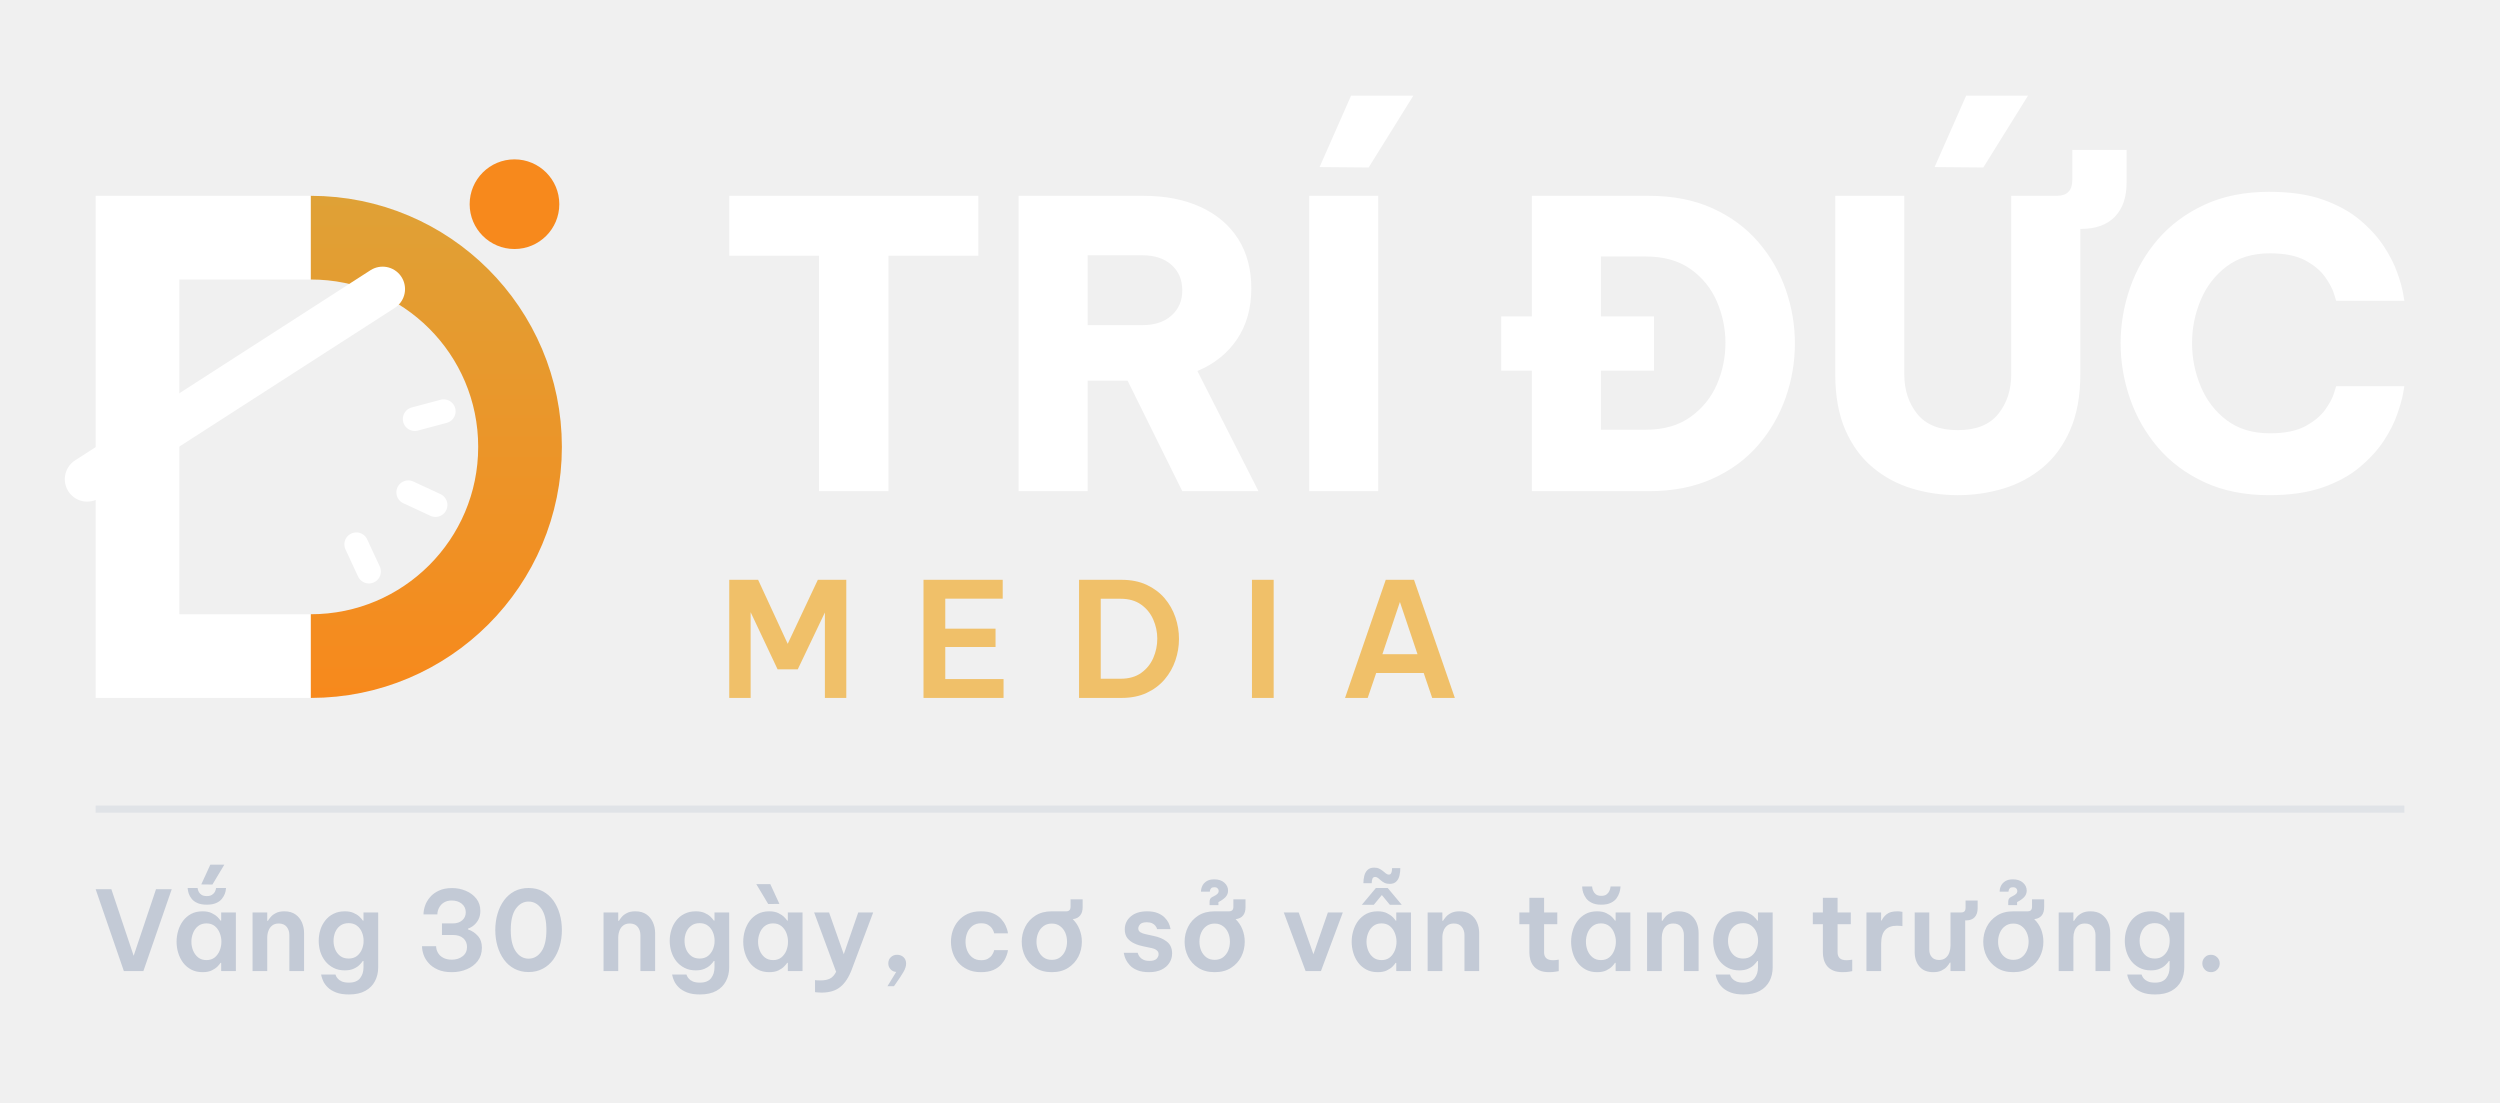
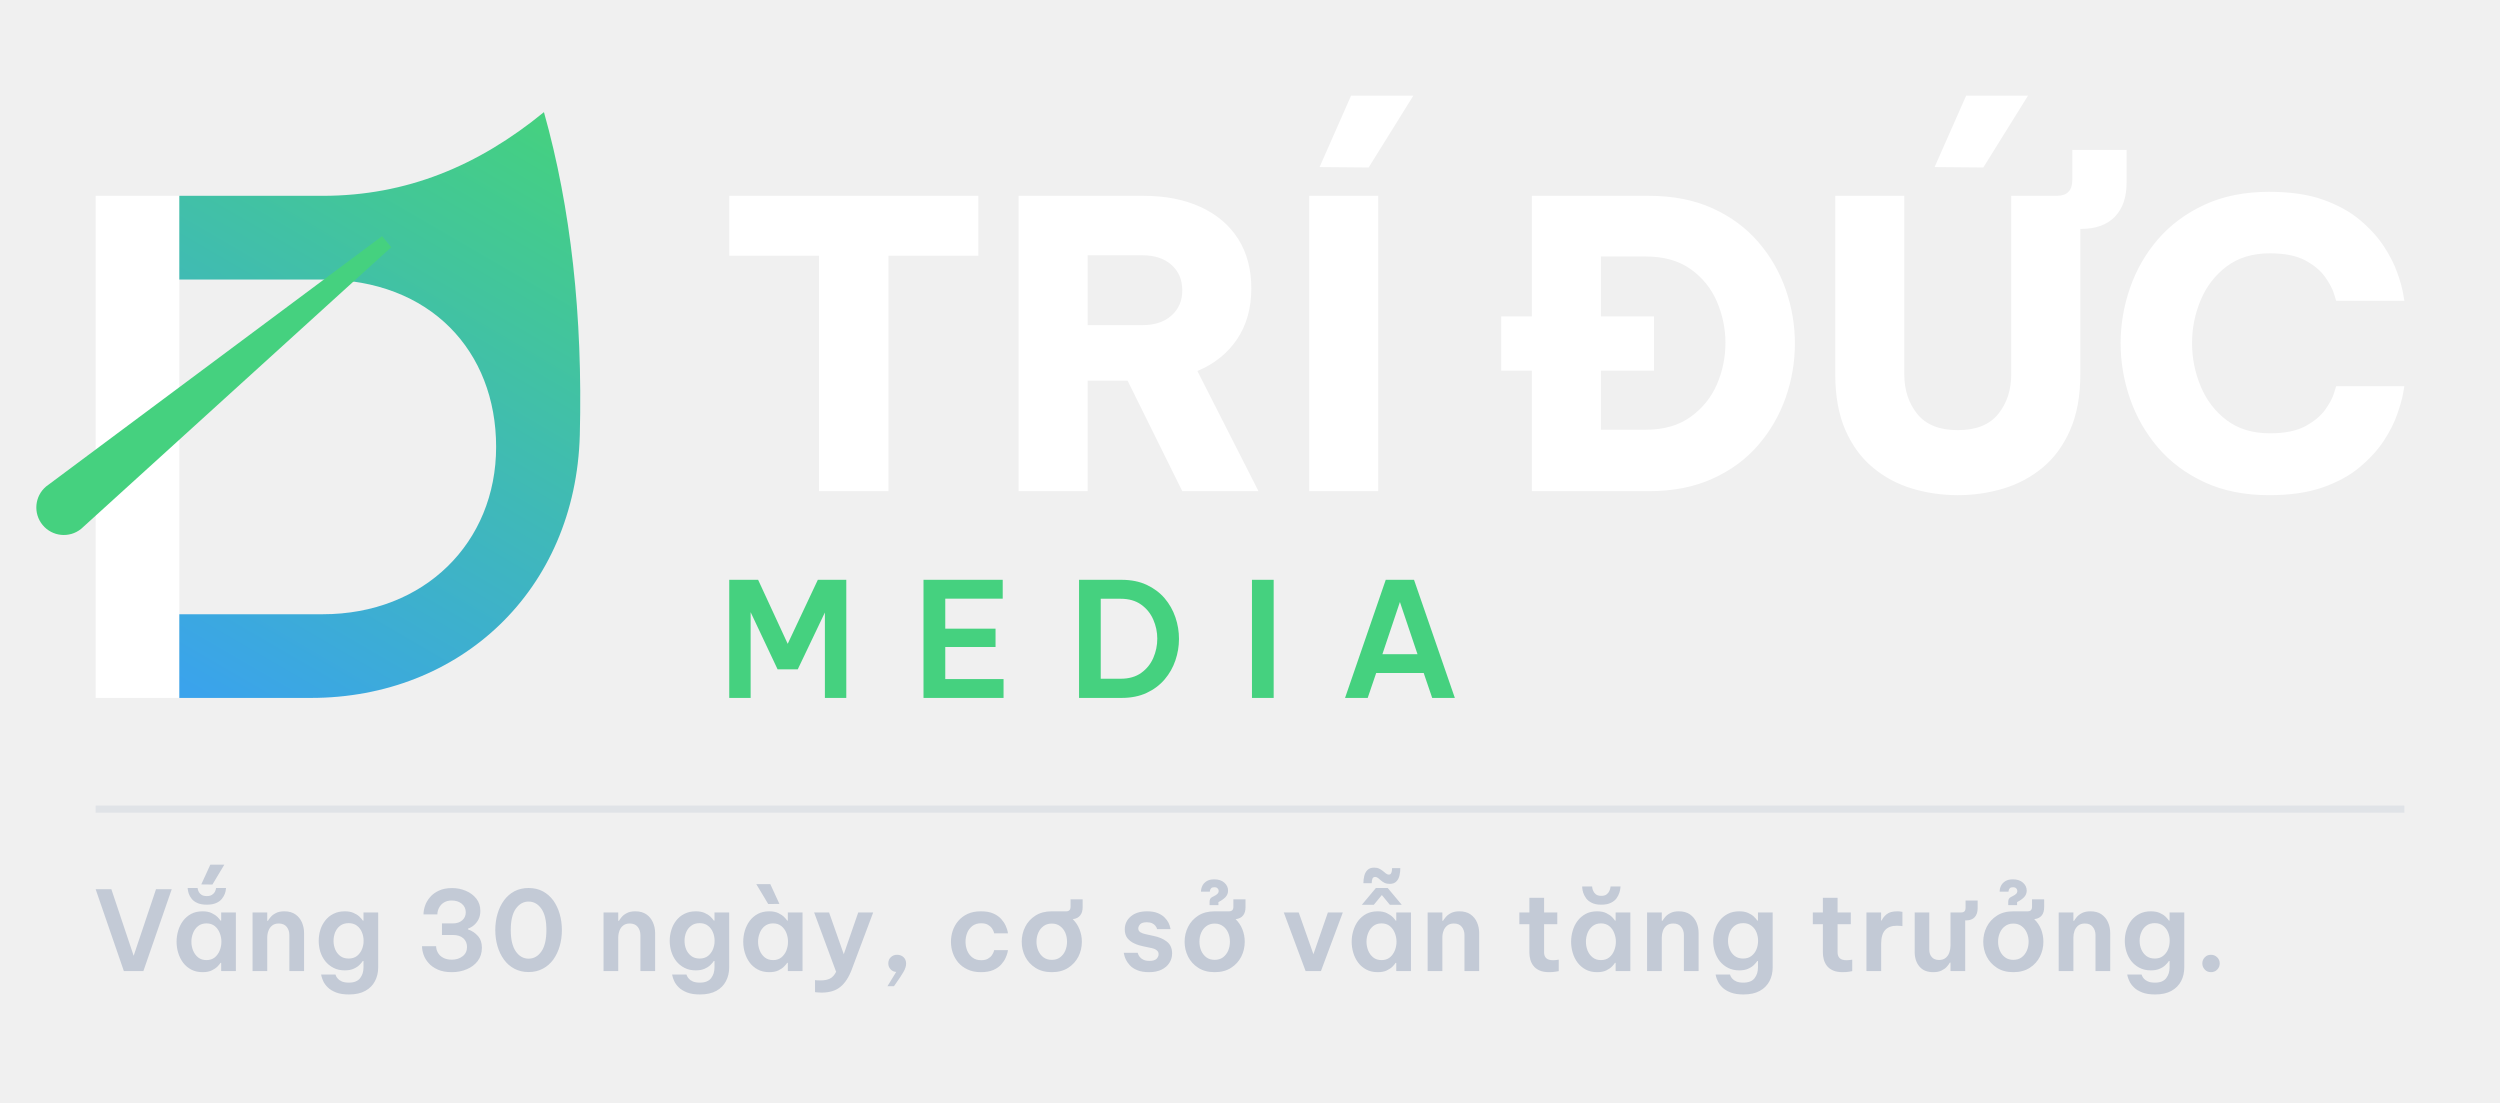
<svg xmlns="http://www.w3.org/2000/svg" viewBox="6 -14.76 418.24 184.45" role="img" aria-label="Trí Đức Media">
  <defs>
-     <linearGradient id="ht-reverse-g" gradientUnits="userSpaceOnUse" x1="0" y1="18" x2="0" y2="102">
-       <stop offset="0" stop-color="#DFA136" />
-       <stop offset="1" stop-color="#F7891C" />
+     <linearGradient id="ht-reverse-g" gradientUnits="userSpaceOnUse" x1="40" y1="102" x2="97" y2="4">
+       <stop offset="0" stop-color="#3AA3EC" />
+       <stop offset="1" stop-color="#45D17F" />
    </linearGradient>
  </defs>
-   <path fill="#FFFFFF" d="M22 18H58V32H36V88H58V102H22Z" />
-   <path fill="none" stroke="url(#ht-reverse-g)" stroke-width="14" d="M58 25A35 35 0 0 1 58 95" />
-   <path fill="none" stroke="#FFFFFF" stroke-width="4" stroke-linecap="round" d="M75.39 55.34L80.22 54.05M74.31 67.61L78.85 69.72M65.61 76.31L67.72 80.85" />
-   <path fill="none" stroke="#FFFFFF" stroke-width="7.5" stroke-linecap="round" d="M20.59 65.41L70.01 33.6" />
-   <circle cx="92.07" cy="19.4" r="7.5" fill="#F7891C" />
+   <rect x="22" y="18" width="14" height="84" fill="#FFFFFF" />
+   <path fill="url(#ht-reverse-g)" fill-rule="evenodd" d="M36 18H60C74 18 86 13 97 4C101.5 20 103.5 38 103 58C102.3 84 83 102 58 102H36ZM36 32H60C78 32 89 44 89 60C89 76 77 88 60 88H36Z" />
+   <path fill="#45D17F" d="M19.57 73.72L71.45 26.6L69.92 24.75L13.72 66.62A4.6 4.6 0 0 0 19.57 73.72Z" />
  <path fill="#FFFFFF" d="M154.64 67.41L143.02 67.41L143.02 28.02L128 28.02L128 18.00L169.67 18.00L169.67 28.02L154.64 28.02L154.64 67.41ZM187.96 67.41L176.41 67.41L176.41 18.00L197.31 18.00Q202.79 18.00 206.86 19.87Q210.93 21.74 213.14 25.21Q215.34 28.68 215.34 33.49L215.34 33.49Q215.34 38.43 212.97 41.97Q210.60 45.51 206.32 47.31L206.32 47.31L216.54 67.41L203.79 67.41L194.64 48.92L187.96 48.92L187.96 67.41ZM197.18 27.95L197.18 27.95L187.96 27.95L187.96 39.63L197.18 39.63Q200.18 39.63 201.98 38.03Q203.79 36.43 203.79 33.83L203.79 33.83Q203.79 31.15 201.98 29.55Q200.18 27.95 197.18 27.95ZM242.45 1.24L234.97 13.26L226.76 13.19L232.03 1.24L242.45 1.24ZM236.57 67.41L225.02 67.41L225.02 18.00L236.57 18.00L236.57 67.41ZM281.84 67.41L262.28 67.41L262.28 47.25L257.14 47.25L257.14 38.17L262.28 38.17L262.28 18.00L281.84 18.00Q287.92 18.00 292.53 20.10Q297.14 22.21 300.17 25.75Q303.21 29.28 304.75 33.69Q306.28 38.10 306.28 42.71L306.28 42.71Q306.28 47.31 304.75 51.72Q303.21 56.13 300.17 59.67Q297.14 63.21 292.53 65.31Q287.92 67.41 281.84 67.41L281.84 67.41ZM282.71 38.17L282.71 47.25L273.83 47.25L273.83 57.13L281.31 57.13Q285.85 57.13 288.82 54.99Q291.79 52.86 293.23 49.55Q294.66 46.24 294.66 42.57L294.66 42.57Q294.66 39.03 293.23 35.69Q291.79 32.36 288.82 30.25Q285.85 28.15 281.31 28.15L281.31 28.15L273.83 28.15L273.83 38.17L282.71 38.17ZM345.28 1.24L337.80 13.26L329.65 13.19L334.93 1.24L345.28 1.24ZM333.53 68.08L333.53 68.08Q329.59 68.08 325.91 66.98Q322.24 65.88 319.34 63.47Q316.43 61.07 314.73 57.20Q313.03 53.32 313.03 47.85L313.03 47.85L313.03 18.00L324.58 18.00L324.58 47.85Q324.58 51.79 326.75 54.49Q328.92 57.20 333.53 57.20L333.53 57.20Q338.13 57.20 340.30 54.49Q342.47 51.79 342.47 47.85L342.47 47.85L342.47 18.00L350.09 18.00Q352.69 18.00 352.69 15.33L352.69 15.33L352.69 10.32L361.77 10.32L361.77 15.80Q361.77 19.47 359.80 21.51Q357.83 23.54 354.09 23.54L354.09 23.54L354.03 23.54L354.03 47.85Q354.03 53.32 352.32 57.20Q350.62 61.07 347.72 63.47Q344.81 65.88 341.14 66.98Q337.47 68.08 333.53 68.08ZM385.61 68.08L385.61 68.08Q379.47 68.08 374.79 65.91Q370.12 63.74 367.01 60.10Q363.91 56.46 362.34 51.92Q360.77 47.38 360.77 42.64L360.77 42.64Q360.77 37.97 362.34 33.42Q363.91 28.88 367.01 25.28Q370.12 21.67 374.79 19.50Q379.47 17.33 385.61 17.33L385.61 17.33Q390.88 17.33 394.59 18.63Q398.30 19.94 400.80 22.04Q403.30 24.14 404.81 26.45Q406.31 28.75 407.04 30.82Q407.78 32.89 408.01 34.23Q408.24 35.56 408.24 35.56L408.24 35.56L396.83 35.56Q396.83 35.56 396.46 34.36Q396.09 33.16 394.99 31.59Q393.89 30.02 391.69 28.82Q389.48 27.62 385.74 27.62L385.74 27.62Q381.40 27.62 378.50 29.82Q375.59 32.02 374.16 35.46Q372.72 38.90 372.72 42.64L372.72 42.64Q372.72 46.38 374.16 49.85Q375.59 53.32 378.50 55.53Q381.40 57.73 385.74 57.73L385.74 57.73Q389.48 57.73 391.69 56.53Q393.89 55.33 394.99 53.79Q396.09 52.25 396.46 51.05Q396.83 49.85 396.83 49.85L396.83 49.85L408.24 49.85Q408.24 49.85 408.01 51.15Q407.78 52.45 407.04 54.56Q406.31 56.66 404.81 58.97Q403.30 61.27 400.80 63.37Q398.30 65.48 394.59 66.78Q390.88 68.08 385.61 68.08Z" />
-   <path fill="#F0C069" d="M131.58 102.00L128 102.00L128 82.24L132.83 82.24L137.78 92.95L142.82 82.24L147.58 82.24L147.58 102.00L144.00 102.00L144.00 87.71L139.46 97.22L136.09 97.22L131.58 87.66L131.58 102.00ZM173.89 102.00L160.50 102.00L160.50 82.24L173.75 82.24L173.75 85.39L164.14 85.39L164.14 90.41L172.55 90.41L172.55 93.48L164.14 93.48L164.14 98.85L173.89 98.85L173.89 102.00ZM193.62 102.00L186.52 102.00L186.52 82.24L193.62 82.24Q196.03 82.24 197.83 83.08Q199.63 83.92 200.84 85.33Q202.04 86.75 202.64 88.51Q203.24 90.27 203.24 92.12L203.24 92.12Q203.24 93.96 202.64 95.72Q202.04 97.49 200.84 98.90Q199.63 100.32 197.83 101.16Q196.03 102.00 193.62 102.00L193.62 102.00ZM193.46 85.41L193.46 85.41L190.15 85.41L190.15 98.79L193.46 98.79Q195.55 98.79 196.91 97.82Q198.27 96.85 198.94 95.31Q199.61 93.77 199.61 92.09L199.61 92.09Q199.61 90.43 198.94 88.90Q198.27 87.36 196.91 86.39Q195.55 85.41 193.46 85.41ZM219.08 102.00L215.45 102.00L215.45 82.24L219.08 82.24L219.08 102.00ZM234.81 102.00L231.02 102.00L237.83 82.24L242.56 82.24L249.39 102.00L245.60 102.00L244.18 97.83L236.23 97.83L234.81 102.00ZM240.20 85.95L237.27 94.68L243.14 94.68L240.20 85.95Z" />
+   <path fill="#45D17F" d="M131.58 102.00L128 102.00L128 82.24L132.83 82.24L137.78 92.95L142.82 82.24L147.58 82.24L147.58 102.00L144.00 102.00L144.00 87.71L139.46 97.22L136.09 97.22L131.58 87.66L131.58 102.00ZM173.89 102.00L160.50 102.00L160.50 82.24L173.75 82.24L173.75 85.39L164.14 85.39L164.14 90.41L172.55 90.41L172.55 93.48L164.14 93.48L164.14 98.85L173.89 98.85L173.89 102.00ZM193.62 102.00L186.52 102.00L186.52 82.24L193.62 82.24Q196.03 82.24 197.83 83.08Q199.63 83.92 200.84 85.33Q202.04 86.75 202.64 88.51Q203.24 90.27 203.24 92.12L203.24 92.12Q203.24 93.96 202.64 95.72Q202.04 97.49 200.84 98.90Q199.63 100.32 197.83 101.16Q196.03 102.00 193.62 102.00L193.62 102.00ZM193.46 85.41L193.46 85.41L190.15 85.41L190.15 98.79L193.46 98.79Q195.55 98.79 196.91 97.82Q198.27 96.85 198.94 95.31Q199.61 93.77 199.61 92.09L199.61 92.09Q199.61 90.43 198.94 88.90Q198.27 87.36 196.91 86.39Q195.55 85.41 193.46 85.41ZM219.08 102.00L215.45 102.00L215.45 82.24L219.08 82.24L219.08 102.00ZM234.81 102.00L231.02 102.00L237.83 82.24L242.56 82.24L249.39 102.00L245.60 102.00L244.18 97.83L236.23 97.83L234.81 102.00ZM240.20 85.95L237.27 94.68L243.14 94.68L240.20 85.95Z" />
  <rect x="22" y="120" width="386.24" height="1.2" fill="#C3CAD6" opacity="0.35" />
  <path fill="#C3CAD6" d="M29.99 147.69L26.72 147.69L22 134L24.63 134L28.36 145.14L32.10 134L34.73 134L29.99 147.69ZM43.53 129.89L41.54 133.22L39.67 133.20L41.19 129.89L43.53 129.89ZM40.59 136.59L40.59 136.59Q39.63 136.59 39.02 136.31Q38.41 136.04 38.07 135.61Q37.73 135.18 37.59 134.77Q37.45 134.35 37.42 134.07Q37.39 133.80 37.39 133.80L37.39 133.80L39.06 133.80Q39.06 133.80 39.09 134Q39.13 134.20 39.27 134.47Q39.41 134.74 39.72 134.94Q40.04 135.15 40.59 135.15L40.59 135.15Q41.15 135.15 41.46 134.94Q41.78 134.74 41.93 134.47Q42.07 134.20 42.11 134Q42.15 133.80 42.15 133.80L42.15 133.80L43.81 133.80Q43.81 133.80 43.78 134.07Q43.76 134.35 43.61 134.77Q43.46 135.18 43.12 135.61Q42.78 136.04 42.17 136.31Q41.56 136.59 40.59 136.59ZM39.89 137.70L39.89 137.70Q40.83 137.70 41.44 138.01Q42.05 138.31 42.41 138.67Q42.76 139.03 42.89 139.25L42.89 139.25L43.00 139.25L43.00 137.89L45.46 137.89L45.46 147.69L43.00 147.69L43.00 146.32L42.89 146.32Q42.76 146.54 42.41 146.91Q42.05 147.28 41.44 147.58Q40.83 147.88 39.89 147.88L39.89 147.88Q38.80 147.88 37.98 147.44Q37.17 147.01 36.62 146.28Q36.08 145.54 35.81 144.64Q35.54 143.73 35.54 142.79L35.54 142.79Q35.54 141.84 35.81 140.94Q36.08 140.03 36.62 139.30Q37.17 138.57 37.98 138.13Q38.80 137.70 39.89 137.70ZM40.54 139.72L40.54 139.72Q39.71 139.72 39.14 140.17Q38.58 140.62 38.30 141.33Q38.02 142.03 38.02 142.79L38.02 142.79Q38.02 143.55 38.30 144.25Q38.58 144.95 39.14 145.41Q39.71 145.86 40.54 145.86L40.54 145.86Q41.37 145.86 41.93 145.41Q42.48 144.95 42.76 144.25Q43.04 143.55 43.04 142.79L43.04 142.79Q43.04 142.03 42.76 141.33Q42.48 140.62 41.93 140.17Q41.37 139.72 40.54 139.72ZM50.71 147.69L48.25 147.69L48.25 137.89L50.71 137.89L50.71 139.29L50.82 139.29Q50.97 139.03 51.29 138.65Q51.60 138.27 52.16 137.99Q52.71 137.70 53.56 137.70L53.56 137.70Q54.69 137.70 55.42 138.21Q56.15 138.72 56.51 139.55Q56.87 140.38 56.87 141.34L56.87 141.34L56.87 147.69L54.41 147.69L54.41 141.68Q54.41 140.88 53.97 140.31Q53.53 139.74 52.64 139.74L52.64 139.74Q51.95 139.74 51.53 140.08Q51.10 140.42 50.91 140.96Q50.71 141.49 50.71 142.08L50.71 142.08L50.71 147.69ZM64.39 151.61L64.39 151.61Q63.07 151.61 62.21 151.27Q61.35 150.93 60.85 150.44Q60.35 149.95 60.11 149.45Q59.87 148.95 59.80 148.62Q59.72 148.28 59.72 148.28L59.72 148.28L62.13 148.28Q62.13 148.28 62.20 148.49Q62.28 148.69 62.51 148.96Q62.74 149.23 63.18 149.43Q63.63 149.63 64.37 149.63L64.37 149.63Q65.66 149.63 66.24 148.89Q66.81 148.15 66.81 147.10L66.81 147.10L66.81 146.01L66.70 146.01Q66.49 146.32 66.12 146.69Q65.74 147.06 65.13 147.32Q64.53 147.58 63.68 147.58L63.68 147.58Q62.59 147.58 61.78 147.15Q60.96 146.73 60.41 146.03Q59.85 145.32 59.58 144.44Q59.32 143.56 59.32 142.64L59.32 142.64Q59.32 141.71 59.58 140.84Q59.85 139.96 60.41 139.24Q60.96 138.53 61.78 138.12Q62.59 137.70 63.68 137.70L63.68 137.70Q64.53 137.70 65.13 137.96Q65.74 138.22 66.12 138.58Q66.49 138.94 66.70 139.25L66.70 139.25L66.81 139.25L66.81 137.89L69.27 137.89L69.27 147.08Q69.27 148.36 68.73 149.38Q68.20 150.41 67.11 151.01Q66.03 151.61 64.39 151.61ZM64.33 145.60L64.33 145.60Q65.16 145.60 65.72 145.17Q66.27 144.73 66.55 144.06Q66.83 143.38 66.83 142.64L66.83 142.64Q66.83 141.88 66.55 141.21Q66.27 140.53 65.72 140.11Q65.16 139.68 64.33 139.68L64.33 139.68Q63.48 139.68 62.91 140.11Q62.35 140.53 62.07 141.21Q61.80 141.88 61.80 142.64L61.80 142.64Q61.80 143.38 62.07 144.06Q62.35 144.73 62.91 145.17Q63.48 145.60 64.33 145.60ZM81.61 147.88L81.61 147.88Q80.20 147.88 79.24 147.45Q78.28 147.02 77.70 146.36Q77.11 145.69 76.85 144.93Q76.60 144.18 76.60 143.53L76.60 143.53L78.96 143.53Q78.96 144.08 79.25 144.61Q79.54 145.14 80.13 145.46Q80.72 145.79 81.59 145.79L81.59 145.79Q82.66 145.79 83.39 145.22Q84.13 144.66 84.13 143.66L84.13 143.66Q84.13 142.77 83.51 142.21Q82.89 141.66 81.79 141.66L81.79 141.66L79.94 141.66L79.94 139.72L81.81 139.72Q82.74 139.72 83.33 139.20Q83.92 138.68 83.92 137.87L83.92 137.87Q83.92 136.98 83.25 136.43Q82.57 135.89 81.59 135.89L81.59 135.89Q80.80 135.89 80.26 136.23Q79.72 136.57 79.45 137.11Q79.17 137.64 79.17 138.22L79.17 138.22L76.85 138.22Q76.85 137.55 77.10 136.79Q77.35 136.04 77.92 135.36Q78.48 134.68 79.40 134.25Q80.31 133.81 81.63 133.81L81.63 133.81Q82.85 133.81 83.93 134.27Q85.01 134.72 85.69 135.58Q86.36 136.44 86.36 137.63L86.36 137.63Q86.36 138.42 86.06 139.03Q85.75 139.64 85.28 140.03Q84.81 140.42 84.29 140.60L84.29 140.60L84.29 140.72Q85.25 141.05 85.94 141.81Q86.62 142.57 86.62 143.79L86.62 143.79Q86.62 145.08 85.93 146.00Q85.24 146.91 84.09 147.39Q82.94 147.88 81.61 147.88ZM94.43 147.86L94.43 147.86Q93.10 147.86 92.05 147.30Q91.01 146.75 90.31 145.78Q89.60 144.80 89.23 143.54Q88.86 142.27 88.86 140.83L88.86 140.83Q88.86 139.40 89.23 138.13Q89.60 136.85 90.31 135.88Q91.01 134.91 92.05 134.35Q93.10 133.80 94.43 133.80L94.43 133.80Q95.76 133.80 96.81 134.35Q97.85 134.91 98.56 135.88Q99.26 136.85 99.63 138.13Q100.00 139.40 100.00 140.83L100.00 140.83Q100.00 142.27 99.63 143.54Q99.26 144.80 98.56 145.78Q97.85 146.75 96.81 147.30Q95.76 147.86 94.43 147.86ZM94.43 145.62L94.43 145.62Q95.73 145.62 96.57 144.42Q97.41 143.21 97.41 140.83L97.41 140.83Q97.41 138.46 96.57 137.27Q95.73 136.07 94.43 136.07L94.43 136.07Q93.14 136.07 92.29 137.27Q91.45 138.46 91.45 140.83L91.45 140.83Q91.45 143.19 92.29 144.41Q93.14 145.62 94.43 145.62ZM109.43 147.69L106.97 147.69L106.97 137.89L109.43 137.89L109.43 139.29L109.55 139.29Q109.69 139.03 110.01 138.65Q110.32 138.27 110.88 137.99Q111.43 137.70 112.28 137.70L112.28 137.70Q113.41 137.70 114.14 138.21Q114.87 138.72 115.23 139.55Q115.60 140.38 115.60 141.34L115.60 141.34L115.60 147.69L113.14 147.69L113.14 141.68Q113.14 140.88 112.69 140.31Q112.25 139.74 111.36 139.74L111.36 139.74Q110.67 139.74 110.25 140.08Q109.82 140.42 109.63 140.96Q109.43 141.49 109.43 142.08L109.43 142.08L109.43 147.69ZM123.11 151.61L123.11 151.61Q121.79 151.61 120.93 151.27Q120.07 150.93 119.57 150.44Q119.07 149.95 118.83 149.45Q118.59 148.95 118.52 148.62Q118.44 148.28 118.44 148.28L118.44 148.28L120.85 148.28Q120.85 148.28 120.92 148.49Q121.00 148.69 121.23 148.96Q121.46 149.23 121.90 149.43Q122.35 149.63 123.09 149.63L123.09 149.63Q124.38 149.63 124.96 148.89Q125.53 148.15 125.53 147.10L125.53 147.10L125.53 146.01L125.42 146.01Q125.22 146.32 124.84 146.69Q124.46 147.06 123.86 147.32Q123.25 147.58 122.40 147.58L122.40 147.58Q121.31 147.58 120.50 147.15Q119.68 146.73 119.13 146.03Q118.57 145.32 118.31 144.44Q118.04 143.56 118.04 142.64L118.04 142.64Q118.04 141.71 118.31 140.84Q118.57 139.96 119.13 139.24Q119.68 138.53 120.50 138.12Q121.31 137.70 122.40 137.70L122.40 137.70Q123.25 137.70 123.86 137.96Q124.46 138.22 124.84 138.58Q125.22 138.94 125.42 139.25L125.42 139.25L125.53 139.25L125.53 137.89L127.99 137.89L127.99 147.08Q127.99 148.36 127.45 149.38Q126.92 150.41 125.84 151.01Q124.75 151.61 123.11 151.61ZM123.05 145.60L123.05 145.60Q123.88 145.60 124.44 145.17Q124.99 144.73 125.27 144.06Q125.55 143.38 125.55 142.64L125.55 142.64Q125.55 141.88 125.27 141.21Q124.99 140.53 124.44 140.11Q123.88 139.68 123.05 139.68L123.05 139.68Q122.20 139.68 121.64 140.11Q121.07 140.53 120.79 141.21Q120.52 141.88 120.52 142.64L120.52 142.64Q120.52 143.38 120.79 144.06Q121.07 144.73 121.64 145.17Q122.20 145.60 123.05 145.60ZM136.39 136.46L134.52 136.48L132.52 133.15L134.87 133.15L136.39 136.46ZM134.69 137.70L134.69 137.70Q135.63 137.70 136.24 138.01Q136.85 138.31 137.20 138.67Q137.56 139.03 137.69 139.25L137.69 139.25L137.80 139.25L137.80 137.89L140.26 137.89L140.26 147.69L137.80 147.69L137.80 146.32L137.69 146.32Q137.56 146.54 137.20 146.91Q136.85 147.28 136.24 147.58Q135.63 147.88 134.69 147.88L134.69 147.88Q133.60 147.88 132.78 147.44Q131.97 147.01 131.42 146.28Q130.88 145.54 130.61 144.64Q130.34 143.73 130.34 142.79L130.34 142.79Q130.34 141.84 130.61 140.94Q130.88 140.03 131.42 139.30Q131.97 138.57 132.78 138.13Q133.60 137.70 134.69 137.70ZM135.34 139.72L135.34 139.72Q134.50 139.72 133.94 140.17Q133.37 140.62 133.10 141.33Q132.82 142.03 132.82 142.79L132.82 142.79Q132.82 143.55 133.10 144.25Q133.37 144.95 133.94 145.41Q134.50 145.86 135.34 145.86L135.34 145.86Q136.17 145.86 136.72 145.41Q137.28 144.95 137.56 144.25Q137.83 143.55 137.83 142.79L137.83 142.79Q137.83 142.03 137.56 141.33Q137.28 140.62 136.72 140.17Q136.17 139.72 135.34 139.72ZM143.44 151.30L143.44 151.30Q142.96 151.30 142.65 151.26Q142.35 151.22 142.35 151.22L142.35 151.22L142.35 149.21Q142.35 149.21 142.63 149.24Q142.90 149.26 143.27 149.26L143.27 149.26Q144.22 149.26 144.84 148.96Q145.46 148.65 145.88 147.82L145.88 147.82L142.20 137.89L144.70 137.89L147.16 144.88L149.58 137.89L152.08 137.89L148.49 147.45Q147.75 149.41 146.58 150.35Q145.42 151.30 143.44 151.30ZM155.54 150.23L154.47 150.23L155.93 147.84Q155.35 147.80 154.98 147.39Q154.61 146.99 154.61 146.40L154.61 146.40Q154.61 145.77 155.04 145.37Q155.46 144.97 156.08 144.97L156.08 144.97Q156.72 144.97 157.16 145.37Q157.59 145.77 157.59 146.47L157.59 146.47Q157.59 147.06 157.15 147.84Q156.70 148.62 155.69 150.04L155.69 150.04L155.54 150.23ZM170.10 147.88L170.10 147.88Q168.84 147.88 167.90 147.44Q166.95 147.01 166.32 146.28Q165.70 145.54 165.39 144.64Q165.09 143.73 165.09 142.79L165.09 142.79Q165.09 141.84 165.39 140.94Q165.70 140.03 166.32 139.30Q166.94 138.57 167.88 138.13Q168.82 137.70 170.10 137.70L170.10 137.70Q171.36 137.70 172.19 138.07Q173.02 138.44 173.51 139.00Q174.00 139.55 174.24 140.10Q174.48 140.64 174.56 141.01Q174.63 141.38 174.63 141.38L174.63 141.38L172.32 141.38Q172.32 141.38 172.25 141.13Q172.17 140.88 171.95 140.55Q171.73 140.22 171.29 139.96Q170.86 139.70 170.14 139.70L170.14 139.70Q169.29 139.70 168.70 140.13Q168.12 140.57 167.82 141.27Q167.53 141.97 167.53 142.79L167.53 142.79Q167.53 143.60 167.82 144.30Q168.12 145.01 168.70 145.44Q169.29 145.88 170.14 145.88L170.14 145.88Q170.86 145.88 171.29 145.62Q171.73 145.36 171.95 145.03Q172.17 144.69 172.25 144.44Q172.32 144.19 172.32 144.19L172.32 144.19L174.63 144.19Q174.63 144.19 174.56 144.56Q174.48 144.93 174.24 145.48Q174.00 146.03 173.51 146.58Q173.02 147.14 172.19 147.51Q171.36 147.88 170.10 147.88ZM181.96 147.88L181.96 147.88Q180.35 147.88 179.22 147.15Q178.09 146.43 177.51 145.28Q176.93 144.12 176.93 142.79L176.93 142.79Q176.93 141.46 177.51 140.30Q178.09 139.14 179.22 138.42Q180.35 137.70 181.96 137.70L181.96 137.70L184.36 137.70Q185.10 137.70 185.10 136.94L185.10 136.94L185.10 135.70L187.12 135.70L187.12 137.02Q187.12 137.89 186.70 138.40Q186.29 138.92 185.47 139.01L185.47 139.01Q186.21 139.74 186.60 140.72Q186.99 141.70 186.99 142.79L186.99 142.79Q186.99 144.12 186.41 145.28Q185.82 146.43 184.71 147.15Q183.59 147.88 181.96 147.88ZM181.96 145.82L181.96 145.82Q182.79 145.82 183.35 145.40Q183.92 144.97 184.22 144.28Q184.51 143.58 184.51 142.79L184.51 142.79Q184.51 141.97 184.22 141.29Q183.92 140.60 183.35 140.18Q182.79 139.75 181.96 139.75L181.96 139.75Q181.14 139.75 180.57 140.18Q180.00 140.60 179.70 141.29Q179.40 141.97 179.40 142.79L179.40 142.79Q179.40 143.58 179.70 144.28Q180.00 144.97 180.57 145.40Q181.14 145.82 181.96 145.82ZM198.24 147.88L198.24 147.88Q197.04 147.88 196.26 147.55Q195.48 147.23 195.03 146.74Q194.58 146.25 194.35 145.77Q194.13 145.29 194.07 144.96Q194.00 144.64 194.00 144.64L194.00 144.64L196.33 144.64Q196.33 144.64 196.40 144.84Q196.46 145.04 196.66 145.31Q196.85 145.58 197.26 145.79Q197.67 145.99 198.33 145.99L198.33 145.99Q199.13 145.99 199.48 145.65Q199.83 145.30 199.83 144.88L199.83 144.88Q199.83 144.47 199.52 144.22Q199.22 143.97 198.63 143.84L198.63 143.84L197.28 143.56Q196.46 143.40 195.76 143.07Q195.06 142.75 194.61 142.19Q194.17 141.62 194.17 140.73L194.17 140.73Q194.17 139.42 195.17 138.56Q196.17 137.70 197.89 137.70L197.89 137.70Q198.98 137.70 199.69 138.00Q200.40 138.29 200.84 138.74Q201.27 139.18 201.49 139.62Q201.70 140.07 201.76 140.37Q201.83 140.68 201.83 140.68L201.83 140.68L199.57 140.68Q199.57 140.68 199.52 140.50Q199.46 140.33 199.28 140.11Q199.11 139.88 198.77 139.71Q198.42 139.53 197.85 139.53L197.85 139.53Q197.07 139.53 196.75 139.86Q196.43 140.20 196.43 140.57L196.43 140.57Q196.43 140.97 196.78 141.20Q197.13 141.42 197.68 141.53L197.68 141.53L198.96 141.81Q200.33 142.08 201.21 142.77Q202.09 143.45 202.09 144.75L202.09 144.75Q202.09 145.62 201.63 146.33Q201.18 147.04 200.32 147.46Q199.46 147.88 198.24 147.88ZM209.84 136.66L208.36 136.66L208.36 136.07Q208.36 135.85 208.45 135.65Q208.54 135.44 208.80 135.31L208.80 135.31L209.06 135.18Q209.47 134.98 209.67 134.78Q209.88 134.57 209.88 134.28L209.88 134.28Q209.88 134.04 209.69 133.85Q209.51 133.67 209.15 133.67L209.15 133.67Q208.80 133.67 208.65 133.82Q208.49 133.98 208.44 134.17Q208.40 134.35 208.40 134.41L208.40 134.41L206.92 134.41Q206.92 133.93 207.14 133.45Q207.36 132.98 207.85 132.67Q208.34 132.35 209.14 132.35L209.14 132.35Q210.21 132.35 210.83 132.91Q211.45 133.46 211.45 134.24L211.45 134.24Q211.45 134.85 211.04 135.30Q210.63 135.74 209.93 136.11L209.93 136.11L209.84 136.15L209.84 136.66ZM209.21 147.88L209.21 147.88Q207.58 147.88 206.46 147.15Q205.34 146.43 204.76 145.28Q204.18 144.12 204.18 142.79L204.18 142.79Q204.18 141.46 204.76 140.30Q205.34 139.14 206.46 138.42Q207.58 137.70 209.21 137.70L209.21 137.70L211.61 137.70Q212.34 137.70 212.34 136.94L212.34 136.94L212.34 135.70L214.37 135.70L214.37 137.02Q214.37 137.89 213.96 138.40Q213.54 138.92 212.71 139.01L212.71 139.01Q213.46 139.74 213.85 140.72Q214.24 141.70 214.24 142.79L214.24 142.79Q214.24 144.12 213.66 145.28Q213.08 146.43 211.96 147.15Q210.84 147.88 209.21 147.88ZM209.21 145.82L209.21 145.82Q210.02 145.82 210.60 145.40Q211.17 144.97 211.47 144.28Q211.76 143.58 211.76 142.79L211.76 142.79Q211.76 141.97 211.47 141.29Q211.17 140.60 210.60 140.18Q210.02 139.75 209.21 139.75L209.21 139.75Q208.40 139.75 207.82 140.18Q207.25 140.60 206.95 141.29Q206.66 141.97 206.66 142.79L206.66 142.79Q206.66 143.58 206.95 144.28Q207.25 144.97 207.82 145.40Q208.40 145.82 209.21 145.82ZM226.99 147.69L224.42 147.69L220.77 137.89L223.27 137.89L225.73 144.88L228.15 137.89L230.65 137.89L226.99 147.69ZM238.50 133.11L238.50 133.11Q237.98 133.11 237.63 132.94Q237.28 132.76 237.02 132.53Q236.76 132.30 236.53 132.12Q236.29 131.95 236.04 131.95L236.04 131.95Q235.74 131.95 235.61 132.23Q235.48 132.52 235.48 133.00L235.48 133.00L234.09 133.00Q234.09 132.41 234.23 131.80Q234.37 131.19 234.77 130.79Q235.17 130.39 235.89 130.39L235.89 130.39Q236.39 130.39 236.75 130.57Q237.11 130.74 237.38 130.98Q237.65 131.21 237.88 131.38Q238.11 131.56 238.35 131.56L238.35 131.56Q238.63 131.56 238.76 131.27Q238.89 130.98 238.89 130.48L238.89 130.48L240.27 130.48Q240.27 131.10 240.13 131.70Q240.00 132.30 239.61 132.70Q239.22 133.11 238.50 133.11ZM235.83 136.61L233.83 136.61L236.18 133.80L238.16 133.80L240.51 136.61L238.52 136.61L237.18 134.98L235.83 136.61ZM236.48 137.70L236.48 137.70Q237.42 137.70 238.03 138.01Q238.64 138.31 239.00 138.67Q239.35 139.03 239.48 139.25L239.48 139.25L239.59 139.25L239.59 137.89L242.05 137.89L242.05 147.69L239.59 147.69L239.59 146.32L239.48 146.32Q239.35 146.54 239.00 146.91Q238.64 147.28 238.03 147.58Q237.42 147.88 236.48 147.88L236.48 147.88Q235.39 147.88 234.57 147.44Q233.76 147.01 233.21 146.28Q232.67 145.54 232.40 144.64Q232.13 143.73 232.13 142.79L232.13 142.79Q232.13 141.84 232.40 140.94Q232.67 140.03 233.21 139.30Q233.76 138.57 234.57 138.13Q235.39 137.70 236.48 137.70ZM237.13 139.72L237.13 139.72Q236.29 139.72 235.73 140.17Q235.17 140.62 234.89 141.33Q234.61 142.03 234.61 142.79L234.61 142.79Q234.61 143.55 234.89 144.25Q235.17 144.95 235.73 145.41Q236.29 145.86 237.13 145.86L237.13 145.86Q237.96 145.86 238.52 145.41Q239.07 144.95 239.35 144.25Q239.63 143.55 239.63 142.79L239.63 142.79Q239.63 142.03 239.35 141.33Q239.07 140.62 238.52 140.17Q237.96 139.72 237.13 139.72ZM247.30 147.69L244.84 147.69L244.84 137.89L247.30 137.89L247.30 139.29L247.41 139.29Q247.56 139.03 247.88 138.65Q248.19 138.27 248.75 137.99Q249.30 137.70 250.15 137.70L250.15 137.70Q251.28 137.70 252.01 138.21Q252.74 138.72 253.10 139.55Q253.46 140.38 253.46 141.34L253.46 141.34L253.46 147.69L251.00 147.69L251.00 141.68Q251.00 140.88 250.56 140.31Q250.12 139.74 249.23 139.74L249.23 139.74Q248.54 139.74 248.12 140.08Q247.69 140.42 247.50 140.96Q247.30 141.49 247.30 142.08L247.30 142.08L247.30 147.69ZM265.17 147.88L265.17 147.88Q264.18 147.88 263.53 147.58Q262.88 147.28 262.52 146.80Q262.16 146.32 262.01 145.75Q261.86 145.17 261.86 144.62L261.86 144.62L261.86 139.86L260.18 139.86L260.18 137.89L261.86 137.89L261.86 135.44L264.32 135.44L264.32 137.89L266.53 137.89L266.53 139.86L264.32 139.86L264.32 144.56Q264.32 145.88 265.80 145.88L265.80 145.88Q266.16 145.88 266.46 145.83Q266.77 145.79 266.77 145.79L266.77 145.79L266.77 147.71Q266.77 147.71 266.29 147.79Q265.82 147.88 265.17 147.88ZM273.89 136.59L273.89 136.59Q272.91 136.59 272.30 136.28Q271.69 135.98 271.35 135.52Q271.02 135.05 270.87 134.60Q270.73 134.15 270.71 133.84Q270.69 133.54 270.69 133.54L270.69 133.54L272.35 133.54Q272.35 133.54 272.38 133.77Q272.41 134 272.55 134.31Q272.69 134.63 273.00 134.87Q273.32 135.11 273.89 135.11L273.89 135.11Q274.46 135.11 274.78 134.87Q275.09 134.63 275.23 134.31Q275.37 134 275.41 133.77Q275.44 133.54 275.44 133.54L275.44 133.54L277.11 133.54Q277.11 133.54 277.08 133.84Q277.05 134.15 276.91 134.60Q276.77 135.05 276.44 135.52Q276.11 135.98 275.49 136.28Q274.87 136.59 273.89 136.59ZM273.19 137.70L273.19 137.70Q274.13 137.70 274.74 138.01Q275.35 138.31 275.70 138.67Q276.05 139.03 276.18 139.25L276.18 139.25L276.29 139.25L276.29 137.89L278.75 137.89L278.75 147.69L276.29 147.69L276.29 146.32L276.18 146.32Q276.05 146.54 275.70 146.91Q275.35 147.28 274.74 147.58Q274.13 147.88 273.19 147.88L273.19 147.88Q272.09 147.88 271.28 147.44Q270.47 147.01 269.92 146.28Q269.37 145.54 269.11 144.64Q268.84 143.73 268.84 142.79L268.84 142.79Q268.84 141.84 269.11 140.94Q269.37 140.03 269.92 139.30Q270.47 138.57 271.28 138.13Q272.09 137.70 273.19 137.70ZM273.83 139.72L273.83 139.72Q273.00 139.72 272.44 140.17Q271.87 140.62 271.59 141.33Q271.32 142.03 271.32 142.79L271.32 142.79Q271.32 143.55 271.59 144.25Q271.87 144.95 272.44 145.41Q273.00 145.86 273.83 145.86L273.83 145.86Q274.67 145.86 275.22 145.41Q275.78 144.95 276.05 144.25Q276.33 143.55 276.33 142.79L276.33 142.79Q276.33 142.03 276.05 141.33Q275.78 140.62 275.22 140.17Q274.67 139.72 273.83 139.72ZM284.01 147.69L281.55 147.69L281.55 137.89L284.01 137.89L284.01 139.29L284.12 139.29Q284.27 139.03 284.58 138.65Q284.90 138.27 285.45 137.99Q286.01 137.70 286.86 137.70L286.86 137.70Q287.99 137.70 288.72 138.21Q289.45 138.72 289.81 139.55Q290.17 140.38 290.17 141.34L290.17 141.34L290.17 147.69L287.71 147.69L287.71 141.68Q287.71 140.88 287.26 140.31Q286.82 139.74 285.93 139.74L285.93 139.74Q285.25 139.74 284.82 140.08Q284.40 140.42 284.20 140.96Q284.01 141.49 284.01 142.08L284.01 142.08L284.01 147.69ZM297.68 151.61L297.68 151.61Q296.37 151.61 295.51 151.27Q294.65 150.93 294.15 150.44Q293.65 149.95 293.41 149.45Q293.17 148.95 293.09 148.62Q293.02 148.28 293.02 148.28L293.02 148.28L295.42 148.28Q295.42 148.28 295.50 148.49Q295.57 148.69 295.80 148.96Q296.03 149.23 296.48 149.43Q296.92 149.63 297.66 149.63L297.66 149.63Q298.96 149.63 299.53 148.89Q300.10 148.15 300.10 147.10L300.10 147.10L300.10 146.01L299.99 146.01Q299.79 146.32 299.41 146.69Q299.03 147.06 298.43 147.32Q297.83 147.58 296.98 147.58L296.98 147.58Q295.89 147.58 295.07 147.15Q294.26 146.73 293.70 146.03Q293.15 145.32 292.88 144.44Q292.61 143.56 292.61 142.64L292.61 142.64Q292.61 141.71 292.88 140.84Q293.15 139.96 293.70 139.24Q294.26 138.53 295.07 138.12Q295.89 137.70 296.98 137.70L296.98 137.70Q297.83 137.70 298.43 137.96Q299.03 138.22 299.41 138.58Q299.79 138.94 299.99 139.25L299.99 139.25L300.10 139.25L300.10 137.89L302.56 137.89L302.56 147.08Q302.56 148.36 302.03 149.38Q301.49 150.41 300.41 151.01Q299.33 151.61 297.68 151.61ZM297.63 145.60L297.63 145.60Q298.46 145.60 299.01 145.17Q299.57 144.73 299.85 144.06Q300.12 143.38 300.12 142.64L300.12 142.64Q300.12 141.88 299.85 141.21Q299.57 140.53 299.01 140.11Q298.46 139.68 297.63 139.68L297.63 139.68Q296.77 139.68 296.21 140.11Q295.65 140.53 295.37 141.21Q295.09 141.88 295.09 142.64L295.09 142.64Q295.09 143.38 295.37 144.06Q295.65 144.73 296.21 145.17Q296.77 145.60 297.63 145.60ZM314.28 147.88L314.28 147.88Q313.28 147.88 312.63 147.58Q311.98 147.28 311.62 146.80Q311.26 146.32 311.11 145.75Q310.96 145.17 310.96 144.62L310.96 144.62L310.96 139.86L309.28 139.86L309.28 137.89L310.96 137.89L310.96 135.44L313.42 135.44L313.42 137.89L315.63 137.89L315.63 139.86L313.42 139.86L313.42 144.56Q313.42 145.88 314.90 145.88L314.90 145.88Q315.26 145.88 315.56 145.83Q315.87 145.79 315.87 145.79L315.87 145.79L315.87 147.71Q315.87 147.71 315.40 147.79Q314.92 147.88 314.28 147.88ZM320.71 147.69L318.25 147.69L318.25 137.89L320.70 137.89L320.70 139.24L320.79 139.24Q321.05 138.66 321.64 138.18Q322.23 137.70 323.42 137.70L323.42 137.70Q323.79 137.70 324.03 137.75Q324.27 137.79 324.27 137.79L324.27 137.79L324.27 140.18Q324.27 140.18 324.00 140.14Q323.73 140.11 323.34 140.11L323.34 140.11Q322.05 140.11 321.38 140.83Q320.71 141.55 320.71 143.16L320.71 143.16L320.71 147.69ZM329.43 147.88L329.43 147.88Q327.89 147.88 327.11 146.93Q326.32 145.99 326.32 144.51L326.32 144.51L326.32 137.89L328.76 137.89L328.76 144.10Q328.76 144.90 329.19 145.37Q329.61 145.84 330.39 145.84L330.39 145.84Q331.07 145.84 331.50 145.49Q331.93 145.14 332.12 144.58Q332.31 144.03 332.31 143.44L332.31 143.44L332.31 137.89L334.11 137.89Q334.83 137.89 334.83 137.13L334.83 137.13L334.83 135.89L336.85 135.89L336.85 137.20Q336.85 138.14 336.36 138.68Q335.87 139.22 334.90 139.22L334.90 139.22L334.77 139.22L334.77 147.69L332.31 147.69L332.31 146.28L332.20 146.28Q332.02 146.62 331.68 146.99Q331.33 147.36 330.79 147.62Q330.24 147.88 329.43 147.88ZM343.45 136.66L341.97 136.66L341.97 136.07Q341.97 135.85 342.06 135.65Q342.16 135.44 342.42 135.31L342.42 135.31L342.67 135.18Q343.08 134.98 343.29 134.78Q343.49 134.57 343.49 134.28L343.49 134.28Q343.49 134.04 343.30 133.85Q343.12 133.67 342.77 133.67L342.77 133.67Q342.42 133.67 342.26 133.82Q342.10 133.98 342.05 134.17Q342.01 134.35 342.01 134.41L342.01 134.41L340.53 134.41Q340.53 133.93 340.75 133.45Q340.97 132.98 341.46 132.67Q341.95 132.35 342.75 132.35L342.75 132.35Q343.82 132.35 344.44 132.91Q345.06 133.46 345.06 134.24L345.06 134.24Q345.06 134.85 344.65 135.30Q344.25 135.74 343.54 136.11L343.54 136.11L343.45 136.15L343.45 136.66ZM342.82 147.88L342.82 147.88Q341.19 147.88 340.08 147.15Q338.96 146.43 338.37 145.28Q337.79 144.12 337.79 142.79L337.79 142.79Q337.79 141.46 338.37 140.30Q338.96 139.14 340.08 138.42Q341.19 137.70 342.82 137.70L342.82 137.70L345.23 137.70Q345.95 137.70 345.95 136.94L345.95 136.94L345.95 135.70L347.98 135.70L347.98 137.02Q347.98 137.89 347.57 138.40Q347.15 138.92 346.32 139.01L346.32 139.01Q347.08 139.74 347.47 140.72Q347.85 141.70 347.85 142.79L347.85 142.79Q347.85 144.12 347.27 145.28Q346.69 146.43 345.57 147.15Q344.45 147.88 342.82 147.88ZM342.82 145.82L342.82 145.82Q343.64 145.82 344.21 145.40Q344.78 144.97 345.08 144.28Q345.38 143.58 345.38 142.79L345.38 142.79Q345.38 141.97 345.08 141.29Q344.78 140.60 344.21 140.18Q343.64 139.75 342.82 139.75L342.82 139.75Q342.01 139.75 341.44 140.18Q340.86 140.60 340.57 141.29Q340.27 141.97 340.27 142.79L340.27 142.79Q340.27 143.58 340.57 144.28Q340.86 144.97 341.44 145.40Q342.01 145.82 342.82 145.82ZM352.87 147.69L350.41 147.69L350.41 137.89L352.87 137.89L352.87 139.29L352.98 139.29Q353.13 139.03 353.44 138.65Q353.76 138.27 354.31 137.99Q354.87 137.70 355.72 137.70L355.72 137.70Q356.85 137.70 357.58 138.21Q358.31 138.72 358.67 139.55Q359.03 140.38 359.03 141.34L359.03 141.34L359.03 147.69L356.57 147.69L356.57 141.68Q356.57 140.88 356.12 140.31Q355.68 139.74 354.79 139.74L354.79 139.74Q354.11 139.74 353.68 140.08Q353.26 140.42 353.06 140.96Q352.87 141.49 352.87 142.08L352.87 142.08L352.87 147.69ZM366.54 151.61L366.54 151.61Q365.23 151.61 364.37 151.27Q363.51 150.93 363.01 150.44Q362.51 149.95 362.27 149.45Q362.03 148.95 361.95 148.62Q361.88 148.28 361.88 148.28L361.88 148.28L364.28 148.28Q364.28 148.28 364.36 148.49Q364.43 148.69 364.66 148.96Q364.89 149.23 365.34 149.43Q365.78 149.63 366.52 149.63L366.52 149.63Q367.82 149.63 368.39 148.89Q368.96 148.15 368.96 147.10L368.96 147.10L368.96 146.01L368.85 146.01Q368.65 146.32 368.27 146.69Q367.89 147.06 367.29 147.32Q366.69 147.58 365.84 147.58L365.84 147.58Q364.75 147.58 363.93 147.15Q363.12 146.73 362.56 146.03Q362.01 145.32 361.74 144.44Q361.47 143.56 361.47 142.64L361.47 142.64Q361.47 141.71 361.74 140.84Q362.01 139.96 362.56 139.24Q363.12 138.53 363.93 138.12Q364.75 137.70 365.84 137.70L365.84 137.70Q366.69 137.70 367.29 137.96Q367.89 138.22 368.27 138.58Q368.65 138.94 368.85 139.25L368.85 139.25L368.96 139.25L368.96 137.89L371.42 137.89L371.42 147.08Q371.42 148.36 370.89 149.38Q370.35 150.41 369.27 151.01Q368.19 151.61 366.54 151.61ZM366.49 145.60L366.49 145.60Q367.32 145.60 367.87 145.17Q368.43 144.73 368.71 144.06Q368.98 143.38 368.98 142.64L368.98 142.64Q368.98 141.88 368.71 141.21Q368.43 140.53 367.87 140.11Q367.32 139.68 366.49 139.68L366.49 139.68Q365.63 139.68 365.07 140.11Q364.51 140.53 364.23 141.21Q363.95 141.88 363.95 142.64L363.95 142.64Q363.95 143.38 364.23 144.06Q364.51 144.73 365.07 145.17Q365.63 145.60 366.49 145.60ZM375.88 147.88L375.88 147.88Q375.25 147.88 374.85 147.44Q374.44 147.01 374.44 146.41L374.44 146.41Q374.44 145.82 374.85 145.40Q375.25 144.97 375.88 144.97L375.88 144.97Q376.51 144.97 376.93 145.40Q377.35 145.82 377.35 146.41L377.35 146.41Q377.35 147.02 376.93 147.45Q376.51 147.88 375.88 147.88Z" />
</svg>
